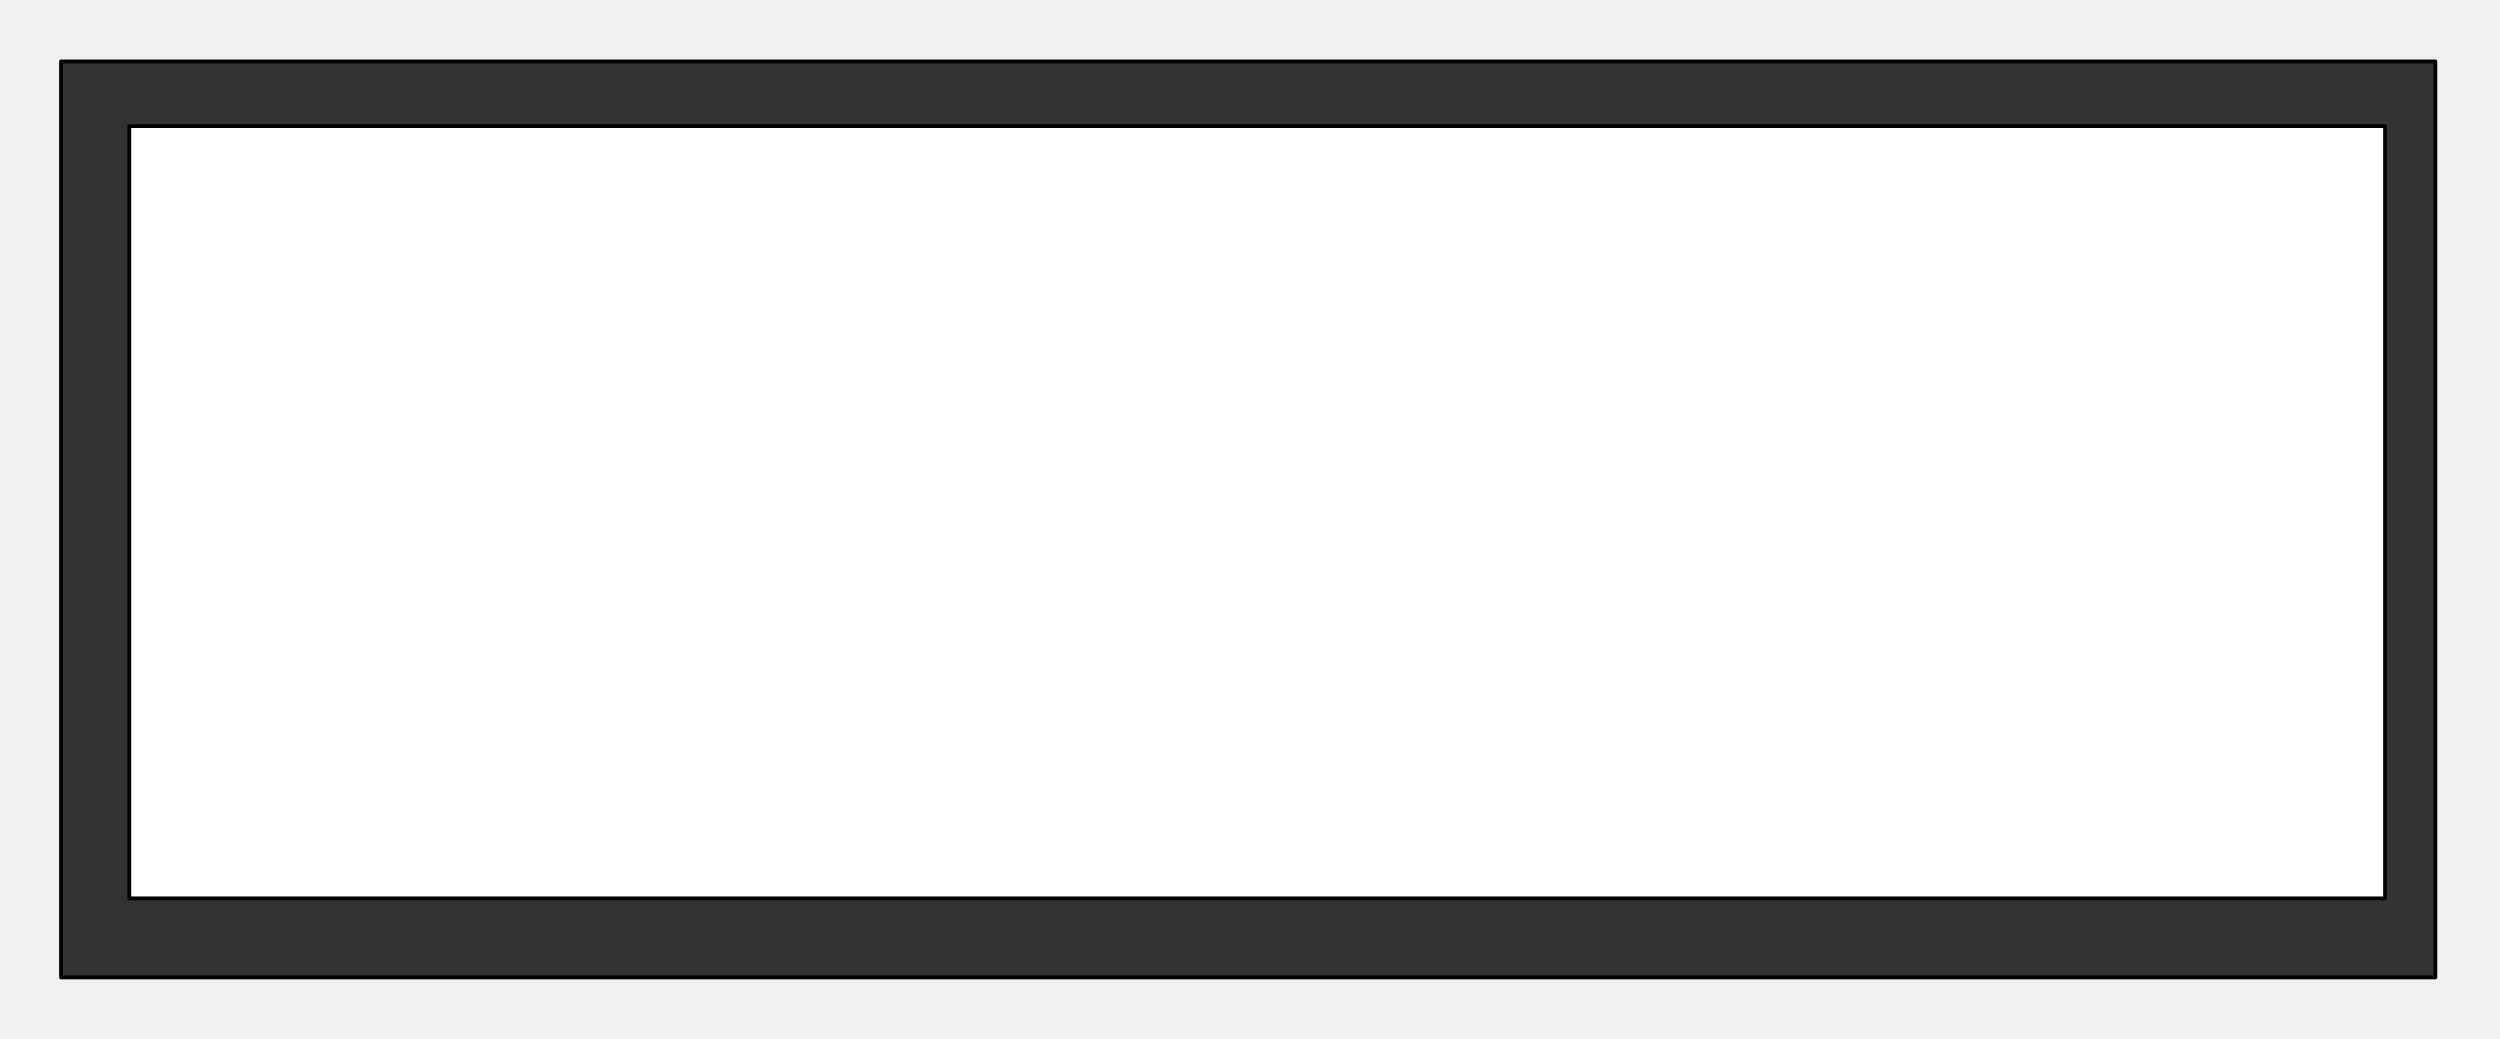
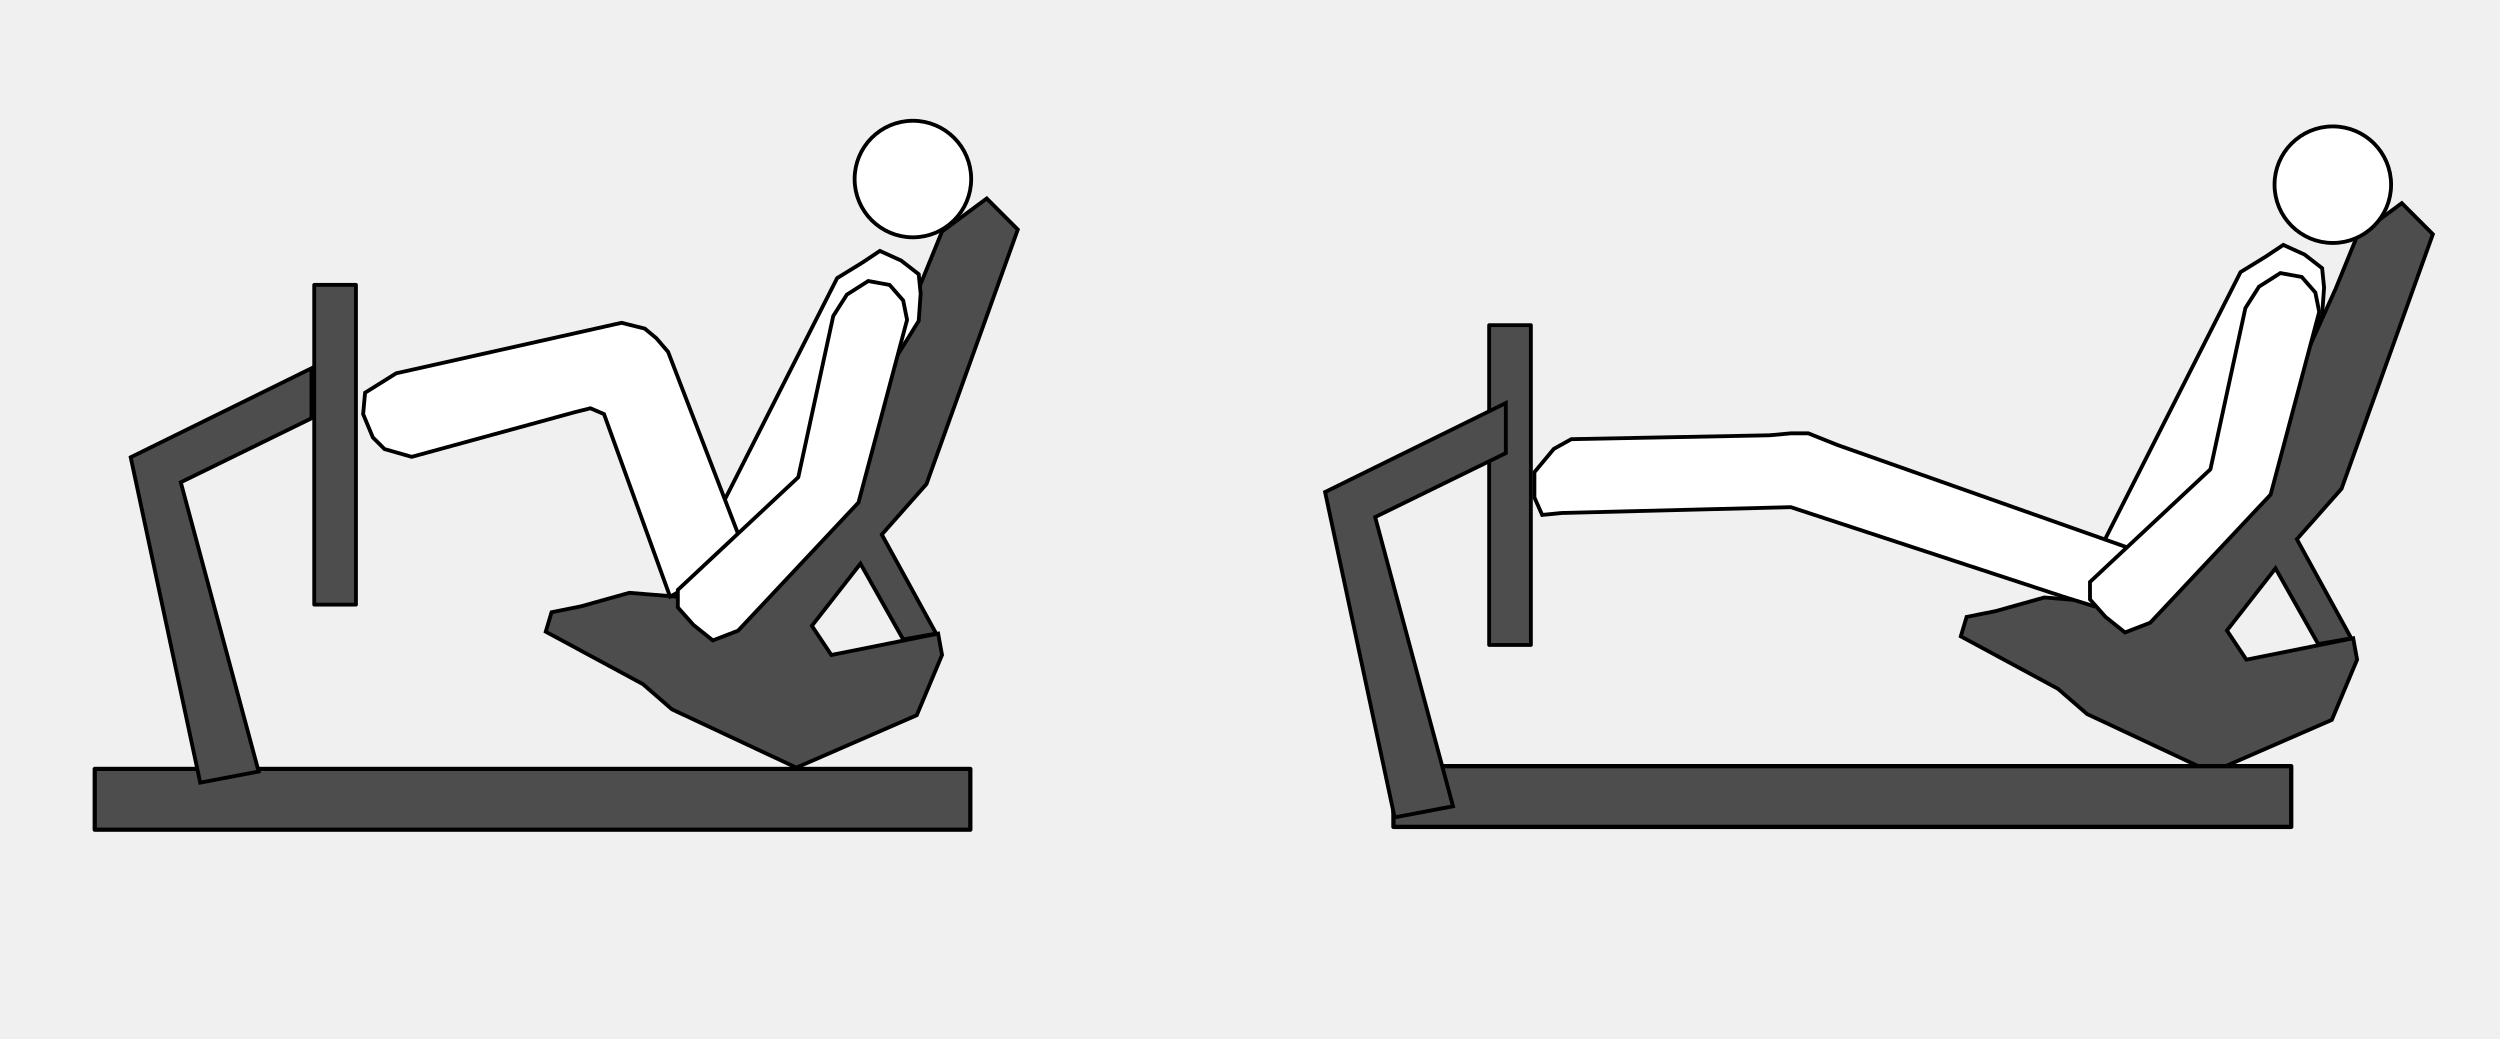
<svg xmlns="http://www.w3.org/2000/svg" width="650" height="270" id="svg2" version="1.1">
-   <defs id="defs3382" />
-   <style type="text/css" id="style3362">
+   <defs id="defs3071" />
+   <style type="text/css" id="style3053">
		.equipment {fill:#4d4d4d;stroke:#000000;stroke-opacity:1}
		.body { fill:#ffffff;stroke:#000000;stroke-opacity:1 }
		.arrow { fill:#ff0000;stroke:#000000;stroke-opacity:1 }
	</style>
-   <rect style="fill:#333333;fill-opacity:1;stroke:#000000;stroke-width:1;stroke-linecap:round;stroke-linejoin:round;stroke-miterlimit:4;stroke-opacity:1;stroke-dasharray:none" id="rect3043" width="617.313" height="238.147" x="15.876" y="15.977" />
-   <rect style="fill:#ffffff;fill-opacity:1;stroke:#000000;stroke-width:1;stroke-linecap:round;stroke-linejoin:round;stroke-miterlimit:4;stroke-opacity:1;stroke-dasharray:none" id="rect3045" width="586.494" height="200.79" x="33.621" y="32.787" />
+   <path d="m 256.545,51.603 8.081,8.081 -23.739,66.165 -11.617,13.132 14.142,25.759 -8.586,1.515 -11.112,-19.698 -12.627,16.162 5.051,7.576 27.779,-5.556 1.01,5.556 -6.566,15.657 -31.315,13.637 -32.325,-15.152 -7.576,-6.566 -25.254,-13.637 1.515,-5.051 7.576,-1.515 12.627,-3.536 18.688,1.515 38.386,-40.406 18.688,-41.416 5.556,-13.637 z" id="path3907" class="equipment" style="fill:#4d4d4d;stroke:#000000;stroke-opacity:1" />
+   <path d="m 624.462,52.817 8.081,8.081 -23.739,66.165 -11.617,13.132 14.142,25.759 -8.586,1.515 -11.112,-19.698 -12.627,16.162 5.051,7.576 27.779,-5.556 1.01,5.556 -6.566,15.657 -31.315,13.637 -32.325,-15.152 -7.576,-6.566 -25.254,-13.637 1.515,-5.051 7.576,-1.515 12.627,-3.536 18.688,1.515 38.386,-40.406 18.688,-41.416 5.556,-13.637 z" id="path3907-8" class="equipment" style="fill:#4d4d4d;stroke:#000000;stroke-opacity:1" />
+   <path d="m 252.505,46.552 a 15.152,15.152 0 0 1 -30.305,0 15.152,15.152 0 1 1 30.305,0 z" id="path3927" class="body" style="fill:#ffffff;stroke:#000000;stroke-opacity:1" />
+   <path d="m 621.684,48.019 a 15.152,15.152 0 0 1 -30.305,0 15.152,15.152 0 1 1 30.305,0 z" id="path3927-9" class="body" style="fill:#ffffff;stroke:#000000;stroke-opacity:1" />
+   <path d="m 217.655,72.311 6.566,-4.041 4.546,-3.03 5.556,2.525 4.546,3.536 0.505,5.051 -0.505,7.071 -41.921,67.68 -14.647,-9.091 z" id="path3961" class="body" style="fill:#ffffff;stroke:#000000;stroke-opacity:1" />
+   <path d="m 582.541,70.747 6.566,-4.041 4.546,-3.03 5.556,2.525 4.546,3.536 0.505,5.051 -0.505,7.071 -41.921,67.68 -14.647,-9.091 z" id="path3961-9" class="body" style="fill:#ffffff;stroke:#000000;stroke-opacity:1" />
+   <path d="m 167.652,85.443 3.03,2.525 3.03,3.536 20.203,52.528 -19.698,11.112 -17.173,-47.477 -3.536,-1.515 -4.041,1.01 -42.426,11.617 -7.071,-2.02 -3.03,-3.03 -2.525,-6.061 0.505,-5.556 8.081,-5.051 58.589,-13.132 z" id="path4030" class="body" style="fill:#ffffff;stroke:#000000;stroke-opacity:1" />
+   <path d="m 207.553,124.081 9.091,-41.921 3.536,-5.556 5.556,-3.536 5.556,1.01 3.536,4.041 1.01,5.051 -12.627,47.477 -31.315,33.335 -6.566,2.525 -5.051,-4.041 -4.041,-4.546 0,-4.546 z" id="path3963" class="body" style="fill:#ffffff;stroke:#000000;stroke-opacity:1" />
+   <path d="m 408.542,114.184 -4.546,2.525 -5.051,6.061 0,6.566 2.02,4.546 5.051,-0.505 59.599,-1.515 70.711,23.234 8.081,2.525 7.576,-11.112 1.515,-4.041 -75.761,-26.769 -7.576,-3.03 -4.546,0 -5.556,0.505 z" id="path4059" class="body" style="fill:#ffffff;stroke:#000000;stroke-opacity:1" />
+   <path d="m 574.712,122.012 9.091,-41.921 3.536,-5.556 5.556,-3.536 5.556,1.01 3.536,4.041 1.01,5.051 -12.627,47.477 -31.315,33.335 -6.566,2.525 -5.051,-4.041 -4.041,-4.546 0,-4.546 z" id="path3963-2" class="body" style="fill:#ffffff;stroke:#000000;stroke-opacity:1" />
+   <rect style="fill:#4d4d4d;fill-opacity:1;stroke:#000000;stroke-width:1;stroke-linecap:round;stroke-linejoin:round;stroke-miterlimit:4;stroke-opacity:1;stroke-dasharray:none" id="rect3127" width="10.845" height="83.148" x="81.702" y="74.06" />
+   <rect style="fill:#4d4d4d;fill-opacity:1;stroke:#000000;stroke-width:1;stroke-linecap:round;stroke-linejoin:round;stroke-miterlimit:4;stroke-opacity:1;stroke-dasharray:none" id="rect3127-4" width="10.845" height="83.148" x="387.18" y="84.544" />
+   <rect style="fill:#4d4d4d;fill-opacity:1;stroke:#000000;stroke-width:1.101;stroke-linecap:round;stroke-linejoin:round;stroke-miterlimit:4;stroke-opacity:1;stroke-dasharray:none" id="rect3147" width="227.652" height="15.805" x="24.633" y="199.917" />
+   <rect style="fill:#4d4d4d;fill-opacity:1;stroke:#000000;stroke-width:1.115;stroke-linecap:round;stroke-linejoin:round;stroke-miterlimit:4;stroke-opacity:1;stroke-dasharray:none" id="rect3147-7" width="233.423" height="15.792" x="362.293" y="199.201" />
+   <path style="fill:#4d4d4d;stroke:#000000;stroke-width:1px;stroke-linecap:butt;stroke-linejoin:miter;stroke-opacity:1" d="m 80.979,95.751 -46.997,23.137 18.076,84.594 15.184,-2.892 -20.245,-75.195 33.982,-16.63 z" id="path3167" />
+   <path style="fill:#4d4d4d;stroke:#000000;stroke-width:1px;stroke-linecap:butt;stroke-linejoin:miter;stroke-opacity:1" d="m 391.518,104.789 -46.997,23.137 18.076,84.594 15.184,-2.892 -20.245,-75.195 33.982,-16.63 z" id="path3167-7" />
</svg>
